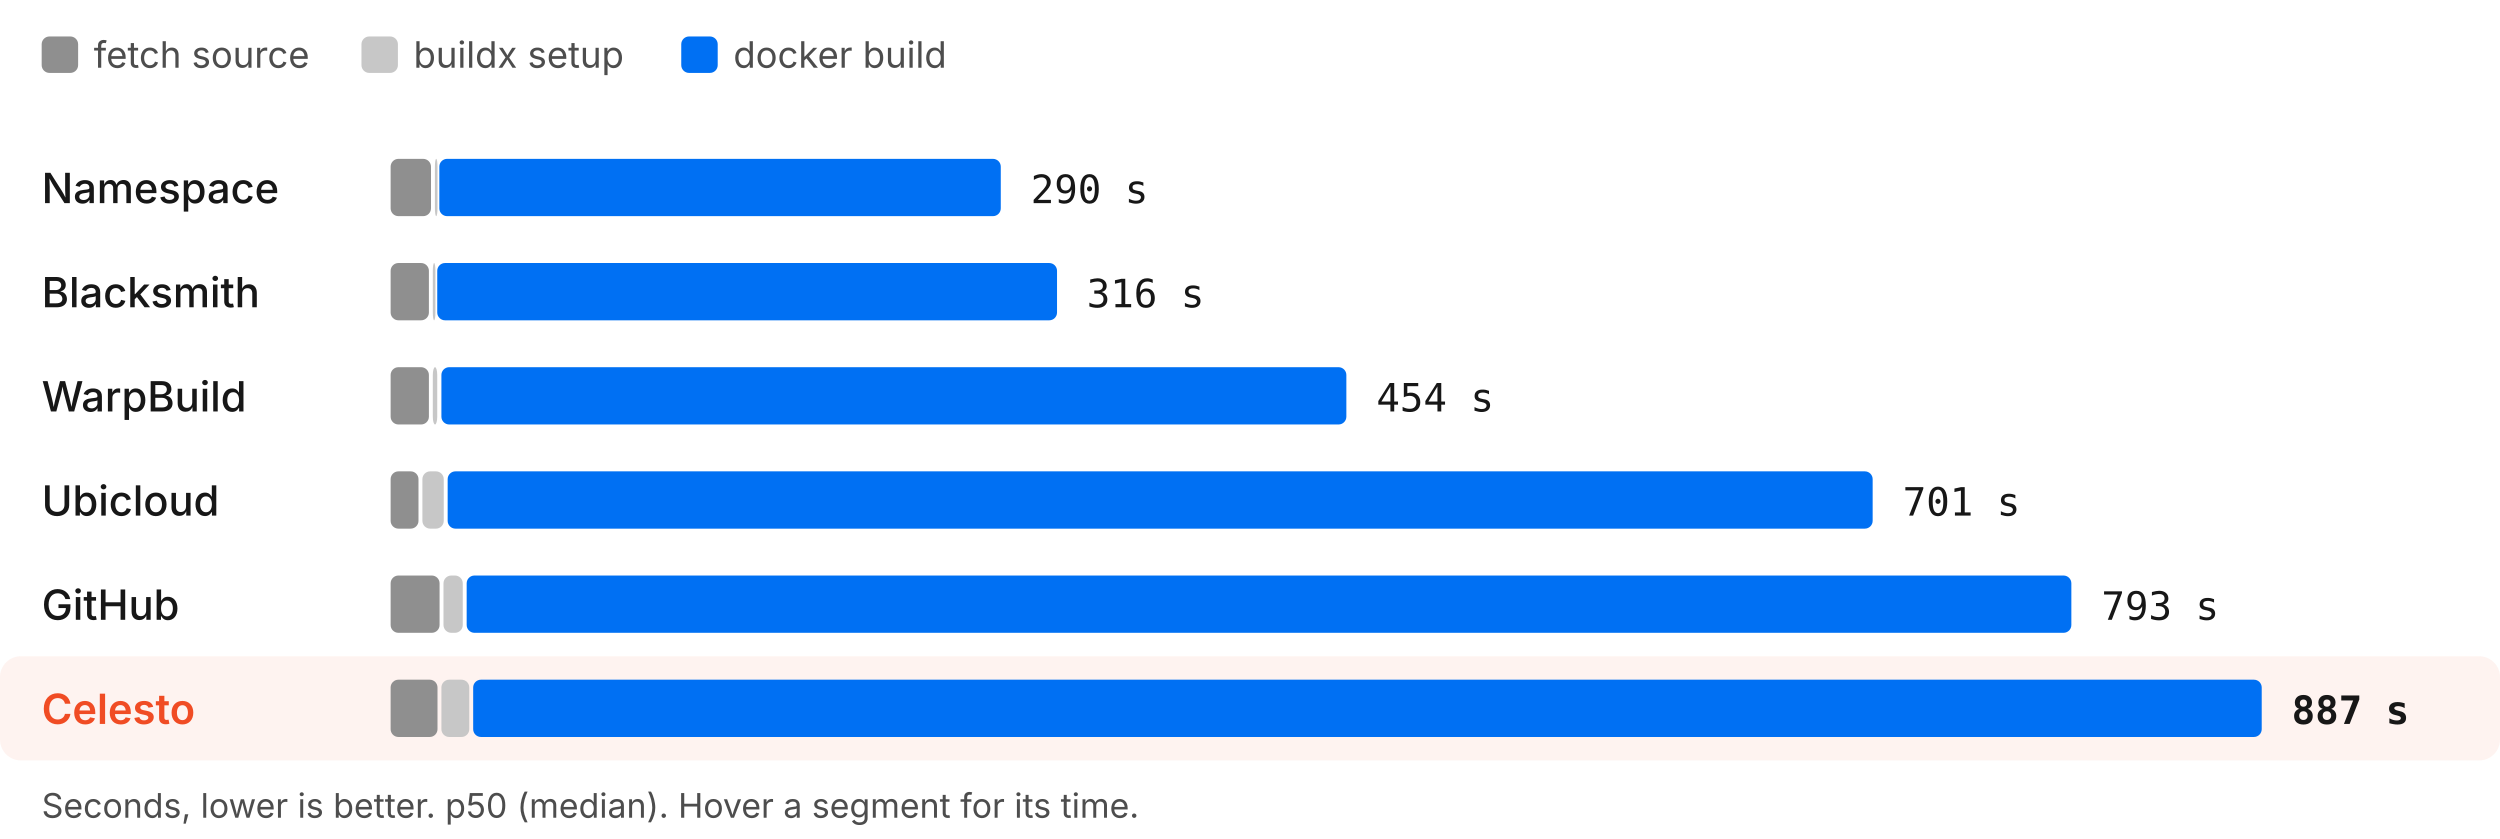
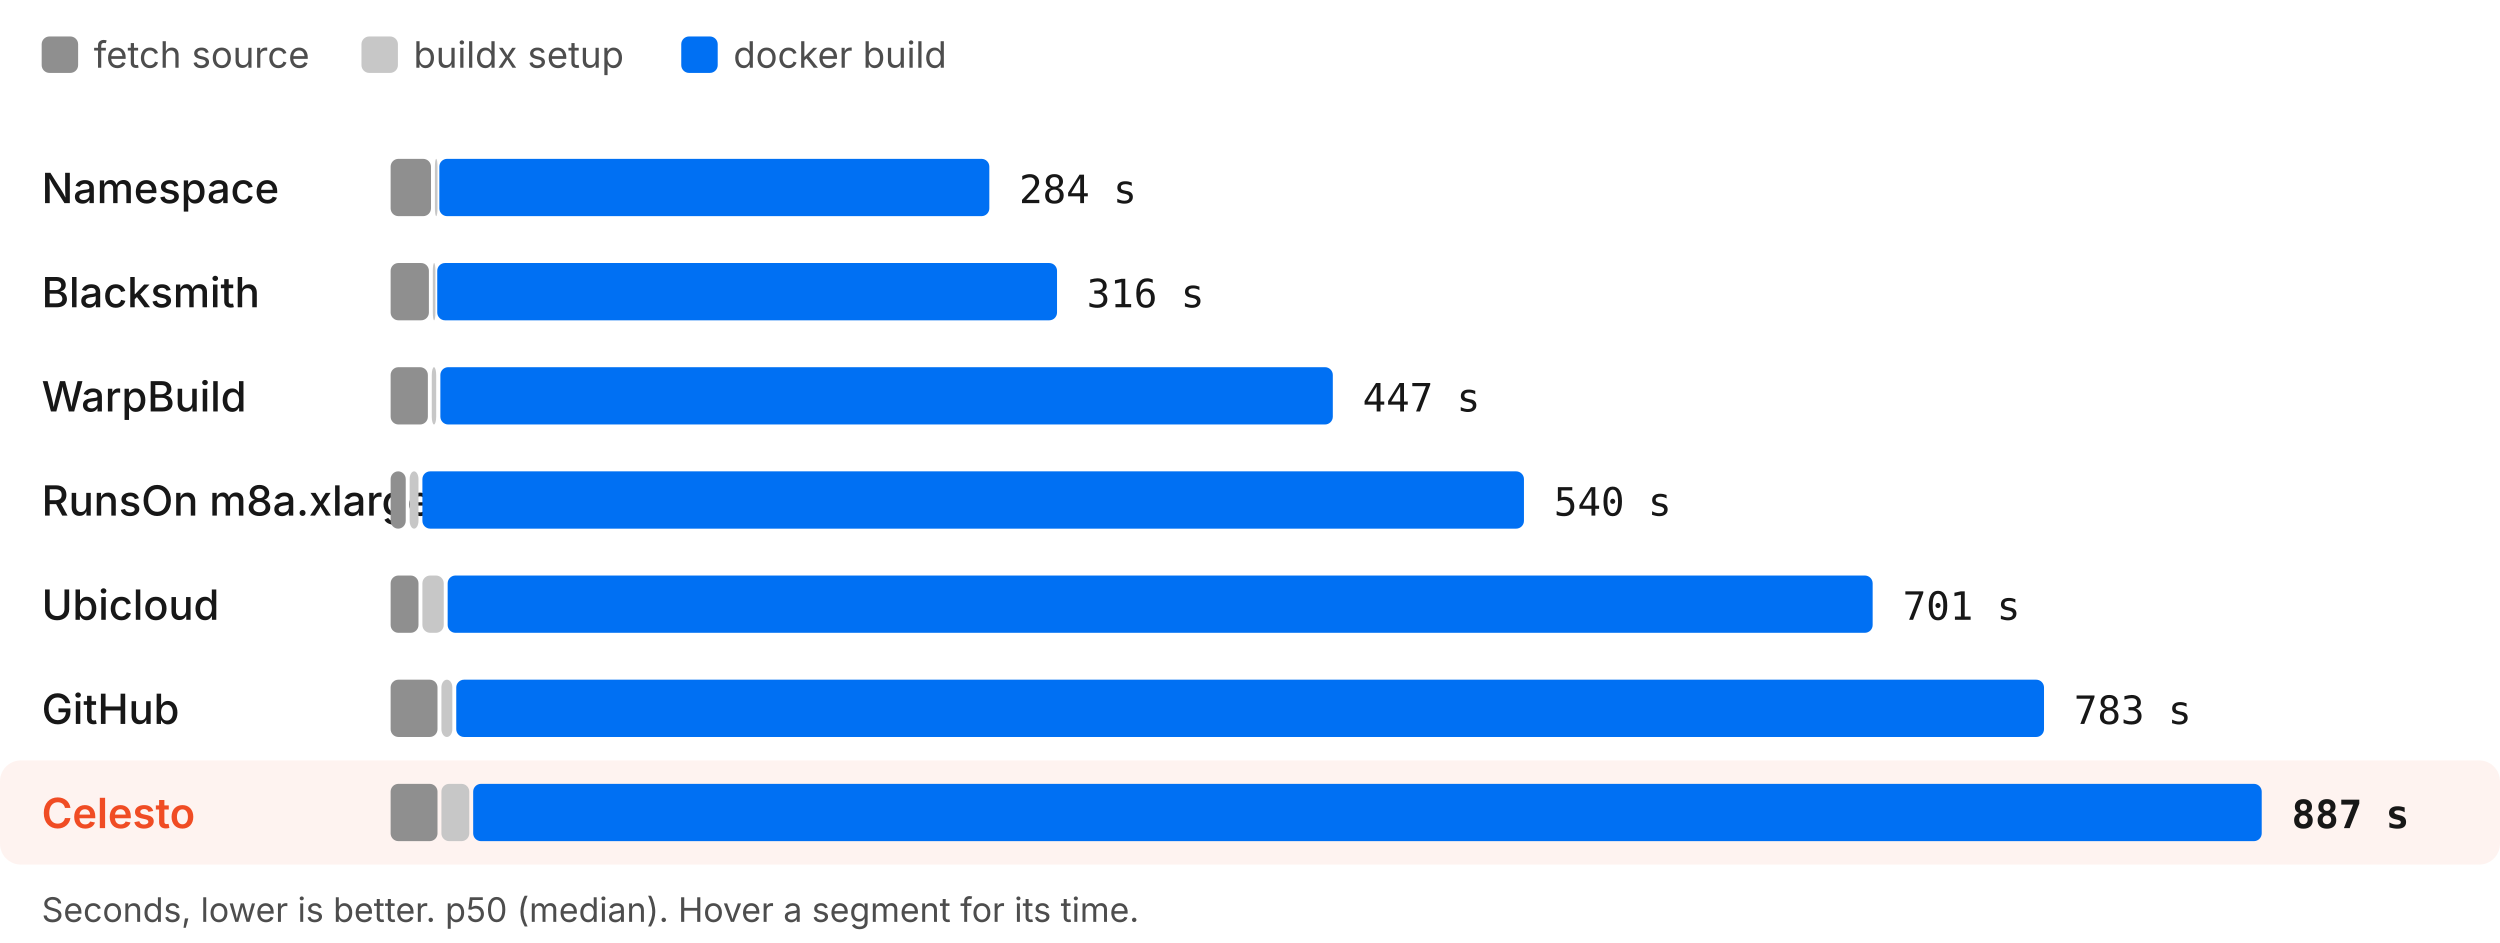
- <svg xmlns="http://www.w3.org/2000/svg" viewBox="0 0 960 322" font-family="Geist,Inter,-apple-system,BlinkMacSystemFont,Segoe UI,sans-serif">
+ <svg xmlns="http://www.w3.org/2000/svg" viewBox="0 0 960 362" font-family="Geist,Inter,-apple-system,BlinkMacSystemFont,Segoe UI,sans-serif">
  <style>.t{fill:#171717}.m{fill:#4d4d4d}.hl{fill:#F04C24;fill-opacity:.07}.n{fill:#8f8f8f;fill-opacity:.12}</style>
  <rect x="16" y="14" width="14" height="14" rx="3" fill="#8f8f8f" />
  <text x="36" y="26" font-size="14" class="m">fetch source</text>
  <rect x="138.8" y="14" width="14" height="14" rx="3" fill="#c7c7c7" />
  <text x="158.8" y="26" font-size="14" class="m">buildx setup</text>
  <rect x="261.6" y="14" width="14" height="14" rx="3" fill="#0070f3" />
  <text x="281.6" y="26" font-size="14" class="m">docker build</text>
  <text x="16" y="78" font-size="16" font-weight="500" class="t">Namespace</text>
  <rect x="150.0" y="61" width="15.5" height="22" rx="3" fill="#8f8f8f" />
  <rect x="167.0" y="61" width="1.0" height="22" rx="3" fill="#c7c7c7" />
-   <rect x="168.7" y="61" width="215.6" height="22" rx="3" fill="#0070f3" />
-   <text x="395.806" y="78" font-size="15" font-weight="400" font-family="Geist Mono,SFMono-Regular,Menlo,Consolas,monospace" class="t">290 s</text>
+   <rect x="168.7" y="61" width="211.2" height="22" rx="3" fill="#0070f3" />
+   <text x="391.342" y="78" font-size="15" font-weight="400" font-family="Geist Mono,SFMono-Regular,Menlo,Consolas,monospace" class="t">284 s</text>
  <text x="16" y="118" font-size="16" font-weight="500" class="t">Blacksmith</text>
  <rect x="150.0" y="101" width="14.7" height="22" rx="3" fill="#8f8f8f" />
  <rect x="166.2" y="101" width="1.0" height="22" rx="3" fill="#c7c7c7" />
  <rect x="167.9" y="101" width="238.0" height="22" rx="3" fill="#0070f3" />
  <text x="417.317" y="118" font-size="15" font-weight="400" font-family="Geist Mono,SFMono-Regular,Menlo,Consolas,monospace" class="t">316 s</text>
  <text x="16" y="158" font-size="16" font-weight="500" class="t">WarpBuild</text>
-   <rect x="150.0" y="141" width="14.7" height="22" rx="3" fill="#8f8f8f" />
-   <rect x="166.2" y="141" width="1.7" height="22" rx="3" fill="#c7c7c7" />
-   <rect x="169.5" y="141" width="347.5" height="22" rx="3" fill="#0070f3" />
-   <text x="528.523" y="158" font-size="15" font-weight="400" font-family="Geist Mono,SFMono-Regular,Menlo,Consolas,monospace" class="t">454 s</text>
-   <text x="16" y="198" font-size="16" font-weight="500" class="t">Ubicloud</text>
-   <rect x="150.0" y="181" width="10.7" height="22" rx="3" fill="#8f8f8f" />
-   <rect x="162.2" y="181" width="8.2" height="22" rx="3" fill="#c7c7c7" />
-   <rect x="171.9" y="181" width="547.2" height="22" rx="3" fill="#0070f3" />
-   <text x="730.643" y="198" font-size="15" font-weight="400" font-family="Geist Mono,SFMono-Regular,Menlo,Consolas,monospace" class="t">701 s</text>
-   <text x="16" y="238" font-size="16" font-weight="500" class="t">GitHub</text>
-   <rect x="150.0" y="221" width="18.8" height="22" rx="3" fill="#8f8f8f" />
-   <rect x="170.3" y="221" width="7.4" height="22" rx="3" fill="#c7c7c7" />
-   <rect x="179.2" y="221" width="616.2" height="22" rx="3" fill="#0070f3" />
-   <text x="806.945" y="238" font-size="15" font-weight="400" font-family="Geist Mono,SFMono-Regular,Menlo,Consolas,monospace" class="t">793 s</text>
-   <rect x="0" y="252" width="960" height="40" rx="8" class="hl" />
-   <text x="16" y="278" font-size="16" font-weight="600" fill="#F04C24">Celesto</text>
+   <rect x="150.0" y="141" width="14.3" height="22" rx="3" fill="#8f8f8f" />
+   <rect x="165.8" y="141" width="1.7" height="22" rx="3" fill="#c7c7c7" />
+   <rect x="169.1" y="141" width="342.7" height="22" rx="3" fill="#0070f3" />
+   <text x="523.247" y="158" font-size="15" font-weight="400" font-family="Geist Mono,SFMono-Regular,Menlo,Consolas,monospace" class="t">447 s</text>
+   <text x="16" y="198" font-size="16" font-weight="500" class="t">RunsOn m8a.xlarge</text>
+   <rect x="150.0" y="181" width="5.8" height="22" rx="3" fill="#8f8f8f" />
+   <rect x="157.3" y="181" width="3.4" height="22" rx="3" fill="#c7c7c7" />
+   <rect x="162.2" y="181" width="423.0" height="22" rx="3" fill="#0070f3" />
+   <text x="596.708" y="198" font-size="15" font-weight="400" font-family="Geist Mono,SFMono-Regular,Menlo,Consolas,monospace" class="t">540 s</text>
+   <text x="16" y="238" font-size="16" font-weight="500" class="t">Ubicloud</text>
+   <rect x="150.0" y="221" width="10.7" height="22" rx="3" fill="#8f8f8f" />
+   <rect x="162.2" y="221" width="8.2" height="22" rx="3" fill="#c7c7c7" />
+   <rect x="171.9" y="221" width="547.2" height="22" rx="3" fill="#0070f3" />
+   <text x="730.643" y="238" font-size="15" font-weight="400" font-family="Geist Mono,SFMono-Regular,Menlo,Consolas,monospace" class="t">701 s</text>
+   <text x="16" y="278" font-size="16" font-weight="500" class="t">GitHub</text>
  <rect x="150.0" y="261" width="18.0" height="22" rx="3" fill="#8f8f8f" />
-   <rect x="169.5" y="261" width="10.7" height="22" rx="3" fill="#c7c7c7" />
-   <rect x="181.7" y="261" width="686.8" height="22" rx="3" fill="#0070f3" />
-   <text x="880" y="278" font-size="15" font-weight="600" font-family="Geist Mono,SFMono-Regular,Menlo,Consolas,monospace" class="t">887 s</text>
-   <text x="16" y="314" font-size="13" class="m">Seconds, lower is better. p50 (median). Hover a segment for its time.</text>
+   <rect x="169.5" y="261" width="4.2" height="22" rx="3" fill="#c7c7c7" />
+   <rect x="175.2" y="261" width="609.7" height="22" rx="3" fill="#0070f3" />
+   <text x="796.392" y="278" font-size="15" font-weight="400" font-family="Geist Mono,SFMono-Regular,Menlo,Consolas,monospace" class="t">783 s</text>
+   <rect x="0" y="292" width="960" height="40" rx="8" class="hl" />
+   <text x="16" y="318" font-size="16" font-weight="600" fill="#F04C24">Celesto</text>
+   <rect x="150.0" y="301" width="18.0" height="22" rx="3" fill="#8f8f8f" />
+   <rect x="169.5" y="301" width="10.7" height="22" rx="3" fill="#c7c7c7" />
+   <rect x="181.7" y="301" width="686.8" height="22" rx="3" fill="#0070f3" />
+   <text x="880" y="318" font-size="15" font-weight="600" font-family="Geist Mono,SFMono-Regular,Menlo,Consolas,monospace" class="t">887 s</text>
+   <text x="16" y="354" font-size="13" class="m">Seconds, lower is better. p50 (median). Hover a segment for its time.</text>
</svg>
